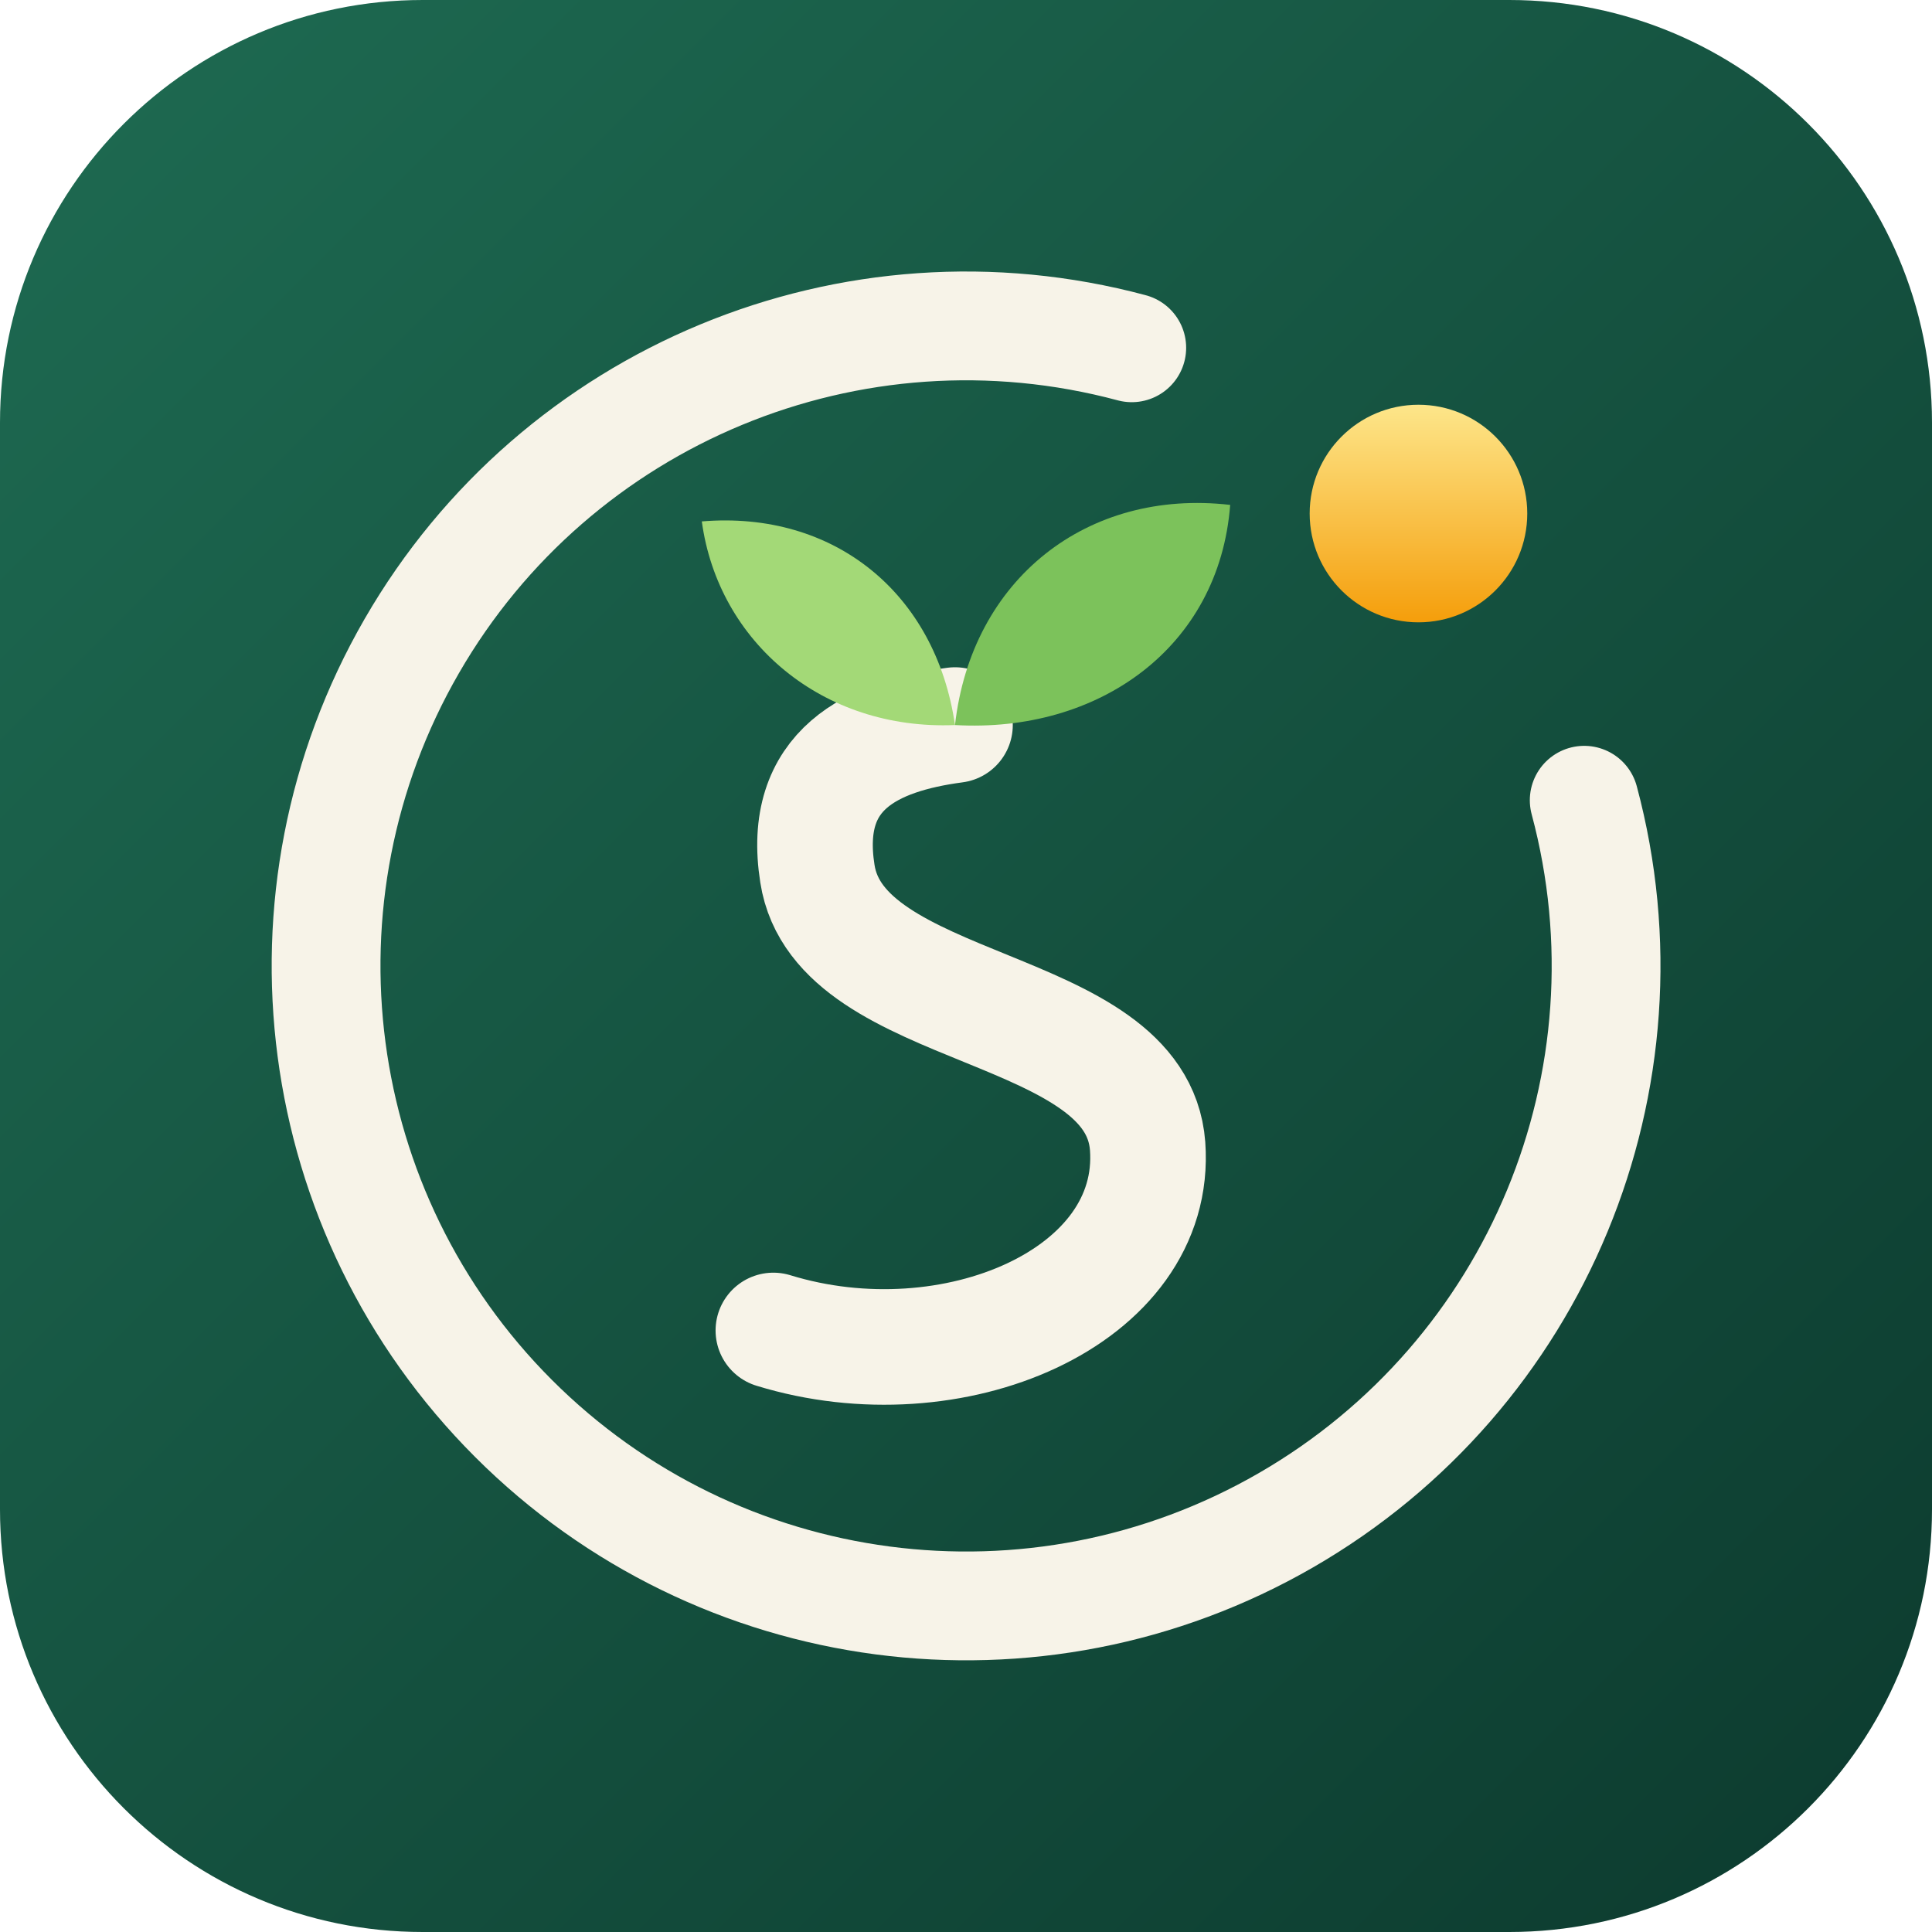
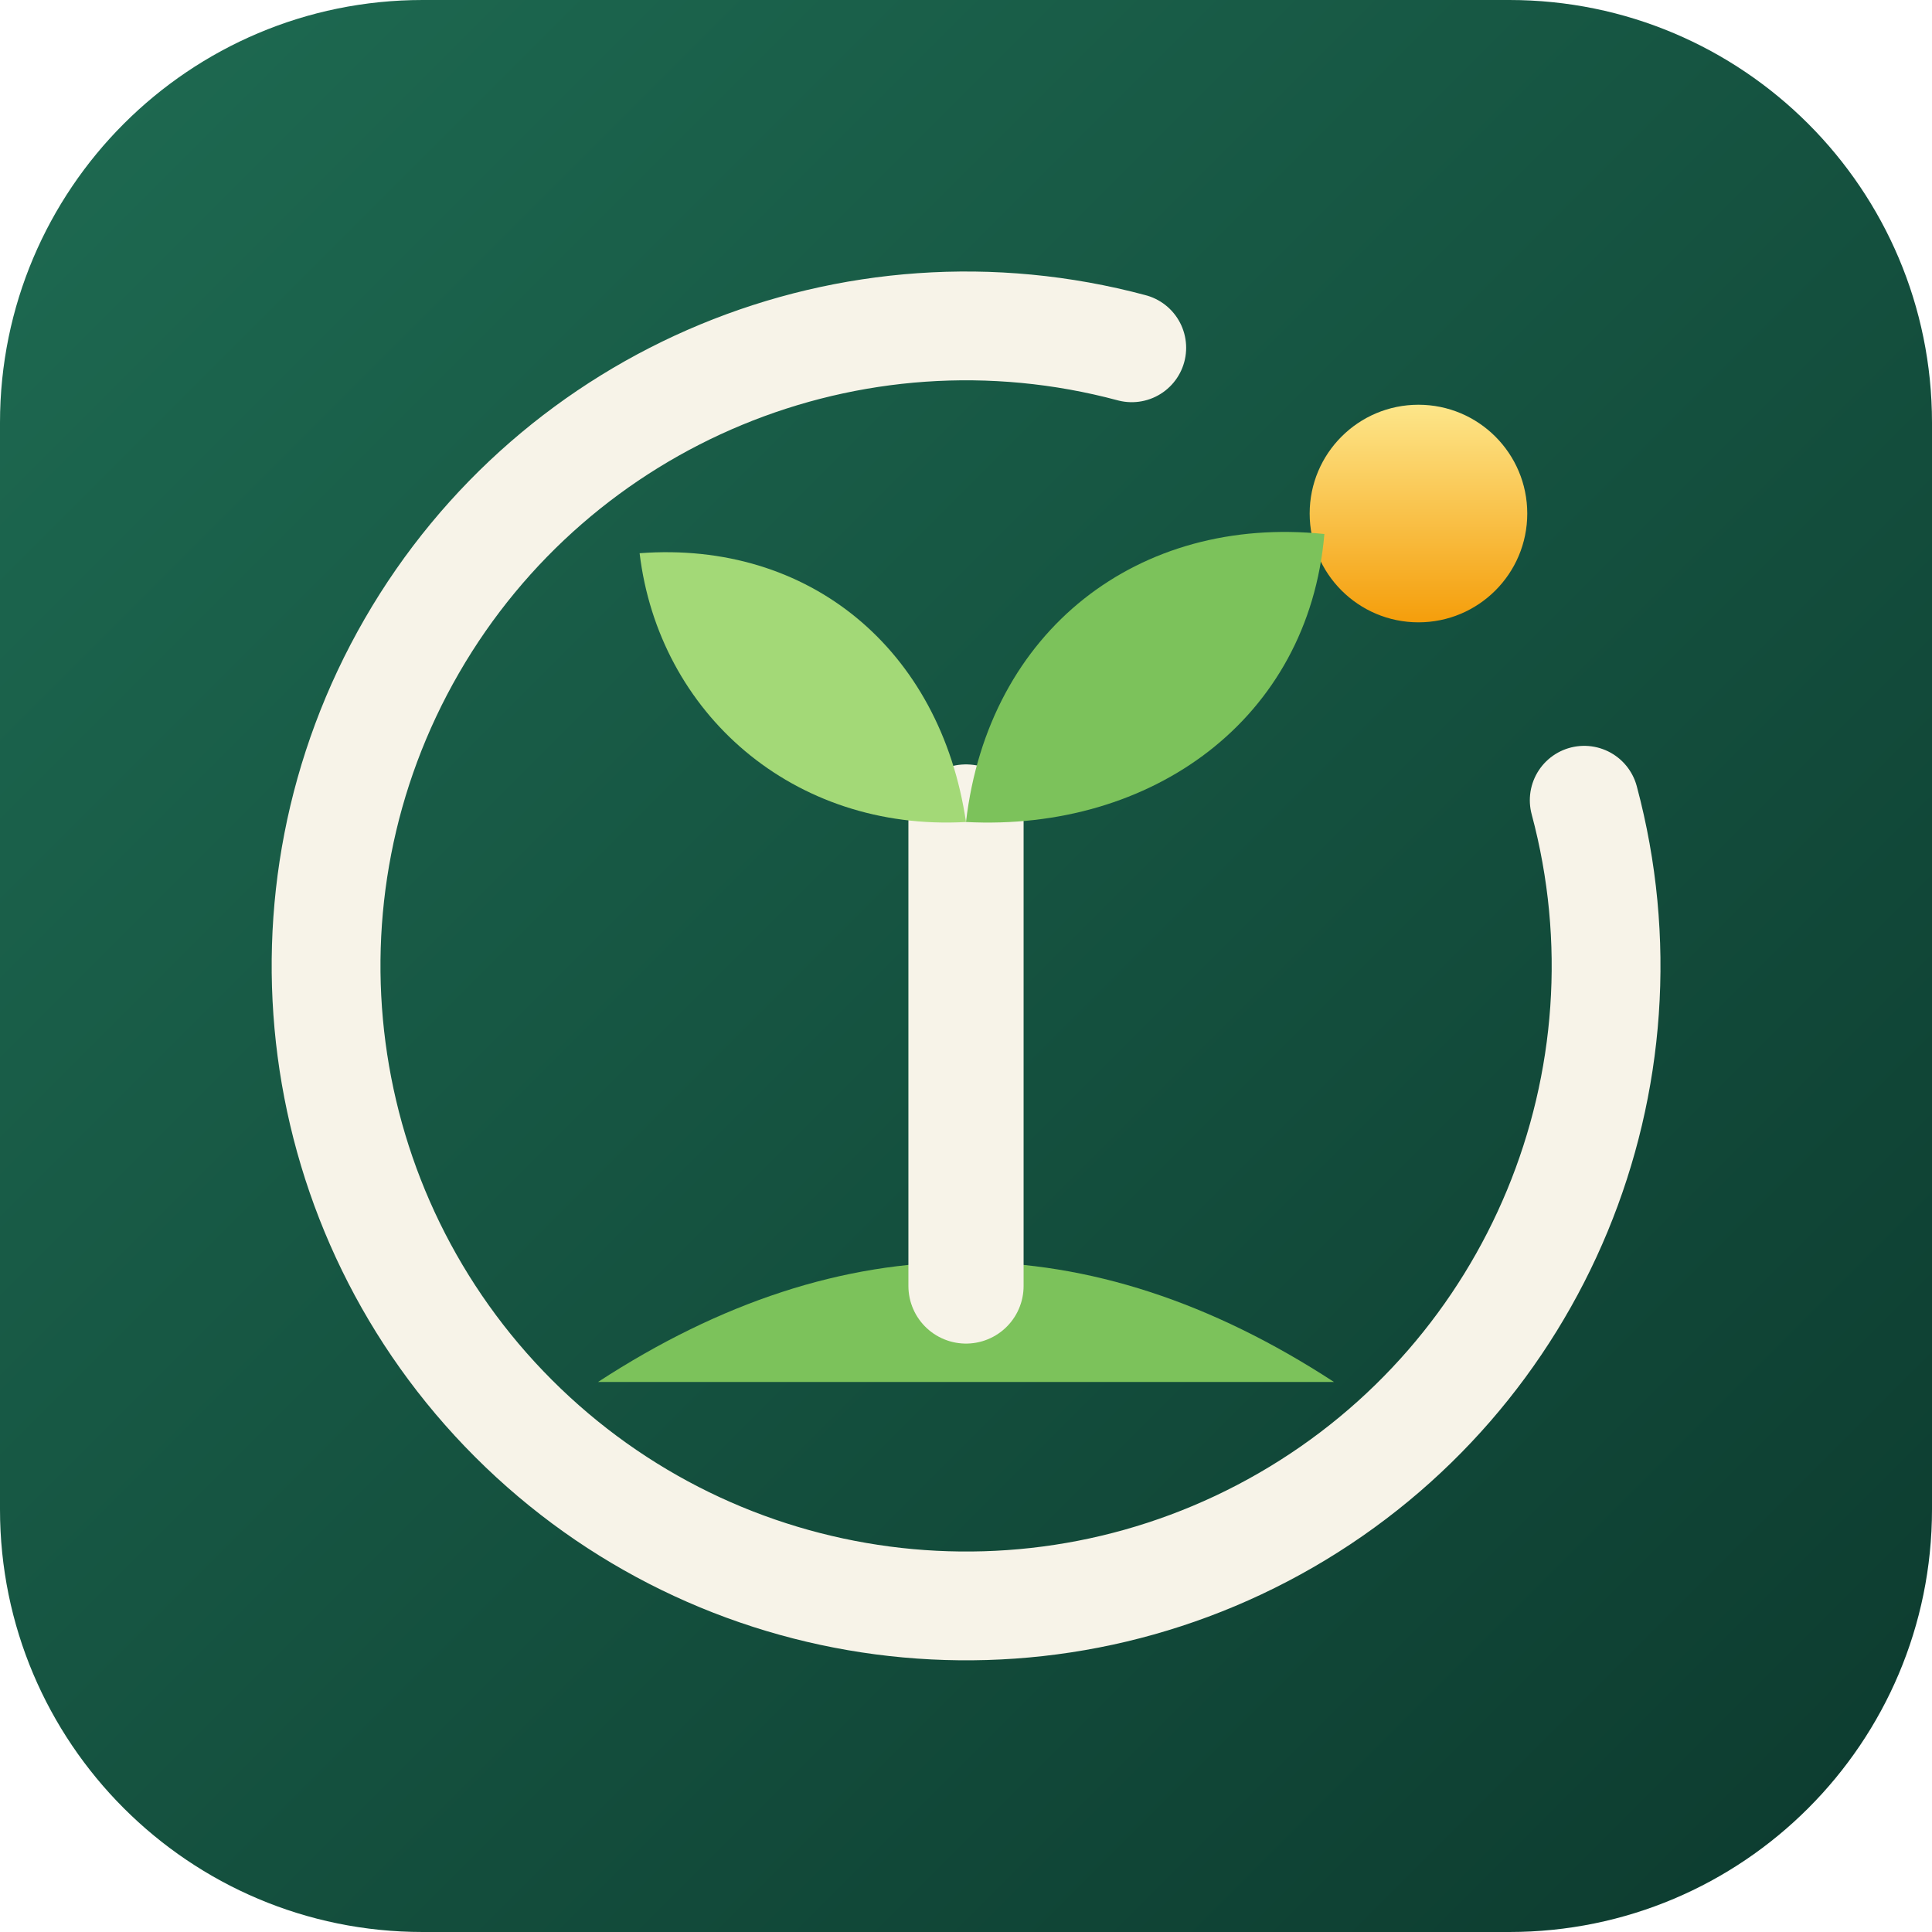
<svg xmlns="http://www.w3.org/2000/svg" width="1024" height="1024" viewBox="0 0 64 64">
  <defs>
    <linearGradient id="bg" x1="0" y1="0" x2="1" y2="1">
      <stop offset="0" stop-color="#1E6B52" />
      <stop offset="1" stop-color="#0C3A2E" />
    </linearGradient>
    <linearGradient id="sun" x1="0" y1="0" x2="0" y2="1">
      <stop offset="0" stop-color="#FDE68A" />
      <stop offset="1" stop-color="#F59E0B" />
    </linearGradient>
  </defs>
  <rect width="64" height="64" rx="14" fill="url(#bg)" />
  <g transform="translate(32 32) scale(1.06) translate(-32 -32) translate(0 -1)">
    <path d="M51.32 27.82 A20 20 0 1 1 37.18 13.68" fill="none" stroke="#F7F3E8" stroke-width="3.4" stroke-linecap="round" />
    <circle cx="46.14" cy="18.86" r="3.4" fill="url(#sun)" />
-     <g transform="translate(32 34.5) scale(0.86) translate(-32 -34.5)">
-       <path d="M25 46 C31.5 48 39 44.8 38.6 39.3 C38.2 34 27.4 34.6 26.6 29.4 C26 25.6 28.6 24.4 31.6 24" fill="none" stroke="#F7F3E8" stroke-width="4.2" stroke-linecap="round" />
-       <path d="M31.6 24 C26.8 24.2 23.0 21 22.4 16.6 C27.2 16.2 30.9 19.2 31.6 24 Z" fill="#A3D977" />
-       <path d="M31.6 24 C32.2 18.7 36.4 15.4 41.6 16 C41.2 21.2 36.8 24.3 31.6 24 Z" fill="#7CC25B" />
-     </g>
+     <path d="M20.5 46 Q32 38.5 43.5 46 Z" fill="#7CC25B" />
+     <path d="M32 43 L32 28.5" stroke="#F7F3E8" stroke-width="3.6" stroke-linecap="round" />
+     <path d="M32 28.5 C26.6 28.8 22.4 25.1 21.8 20.1 C27.1 19.7 31.2 23.1 32 28.5 Z" fill="#A3D977" />
+     <path d="M32 28.5 C32.7 22.5 37.4 18.9 43.2 19.5 C42.7 25.3 37.8 28.8 32 28.5 Z" fill="#7CC25B" />
  </g>
</svg>
